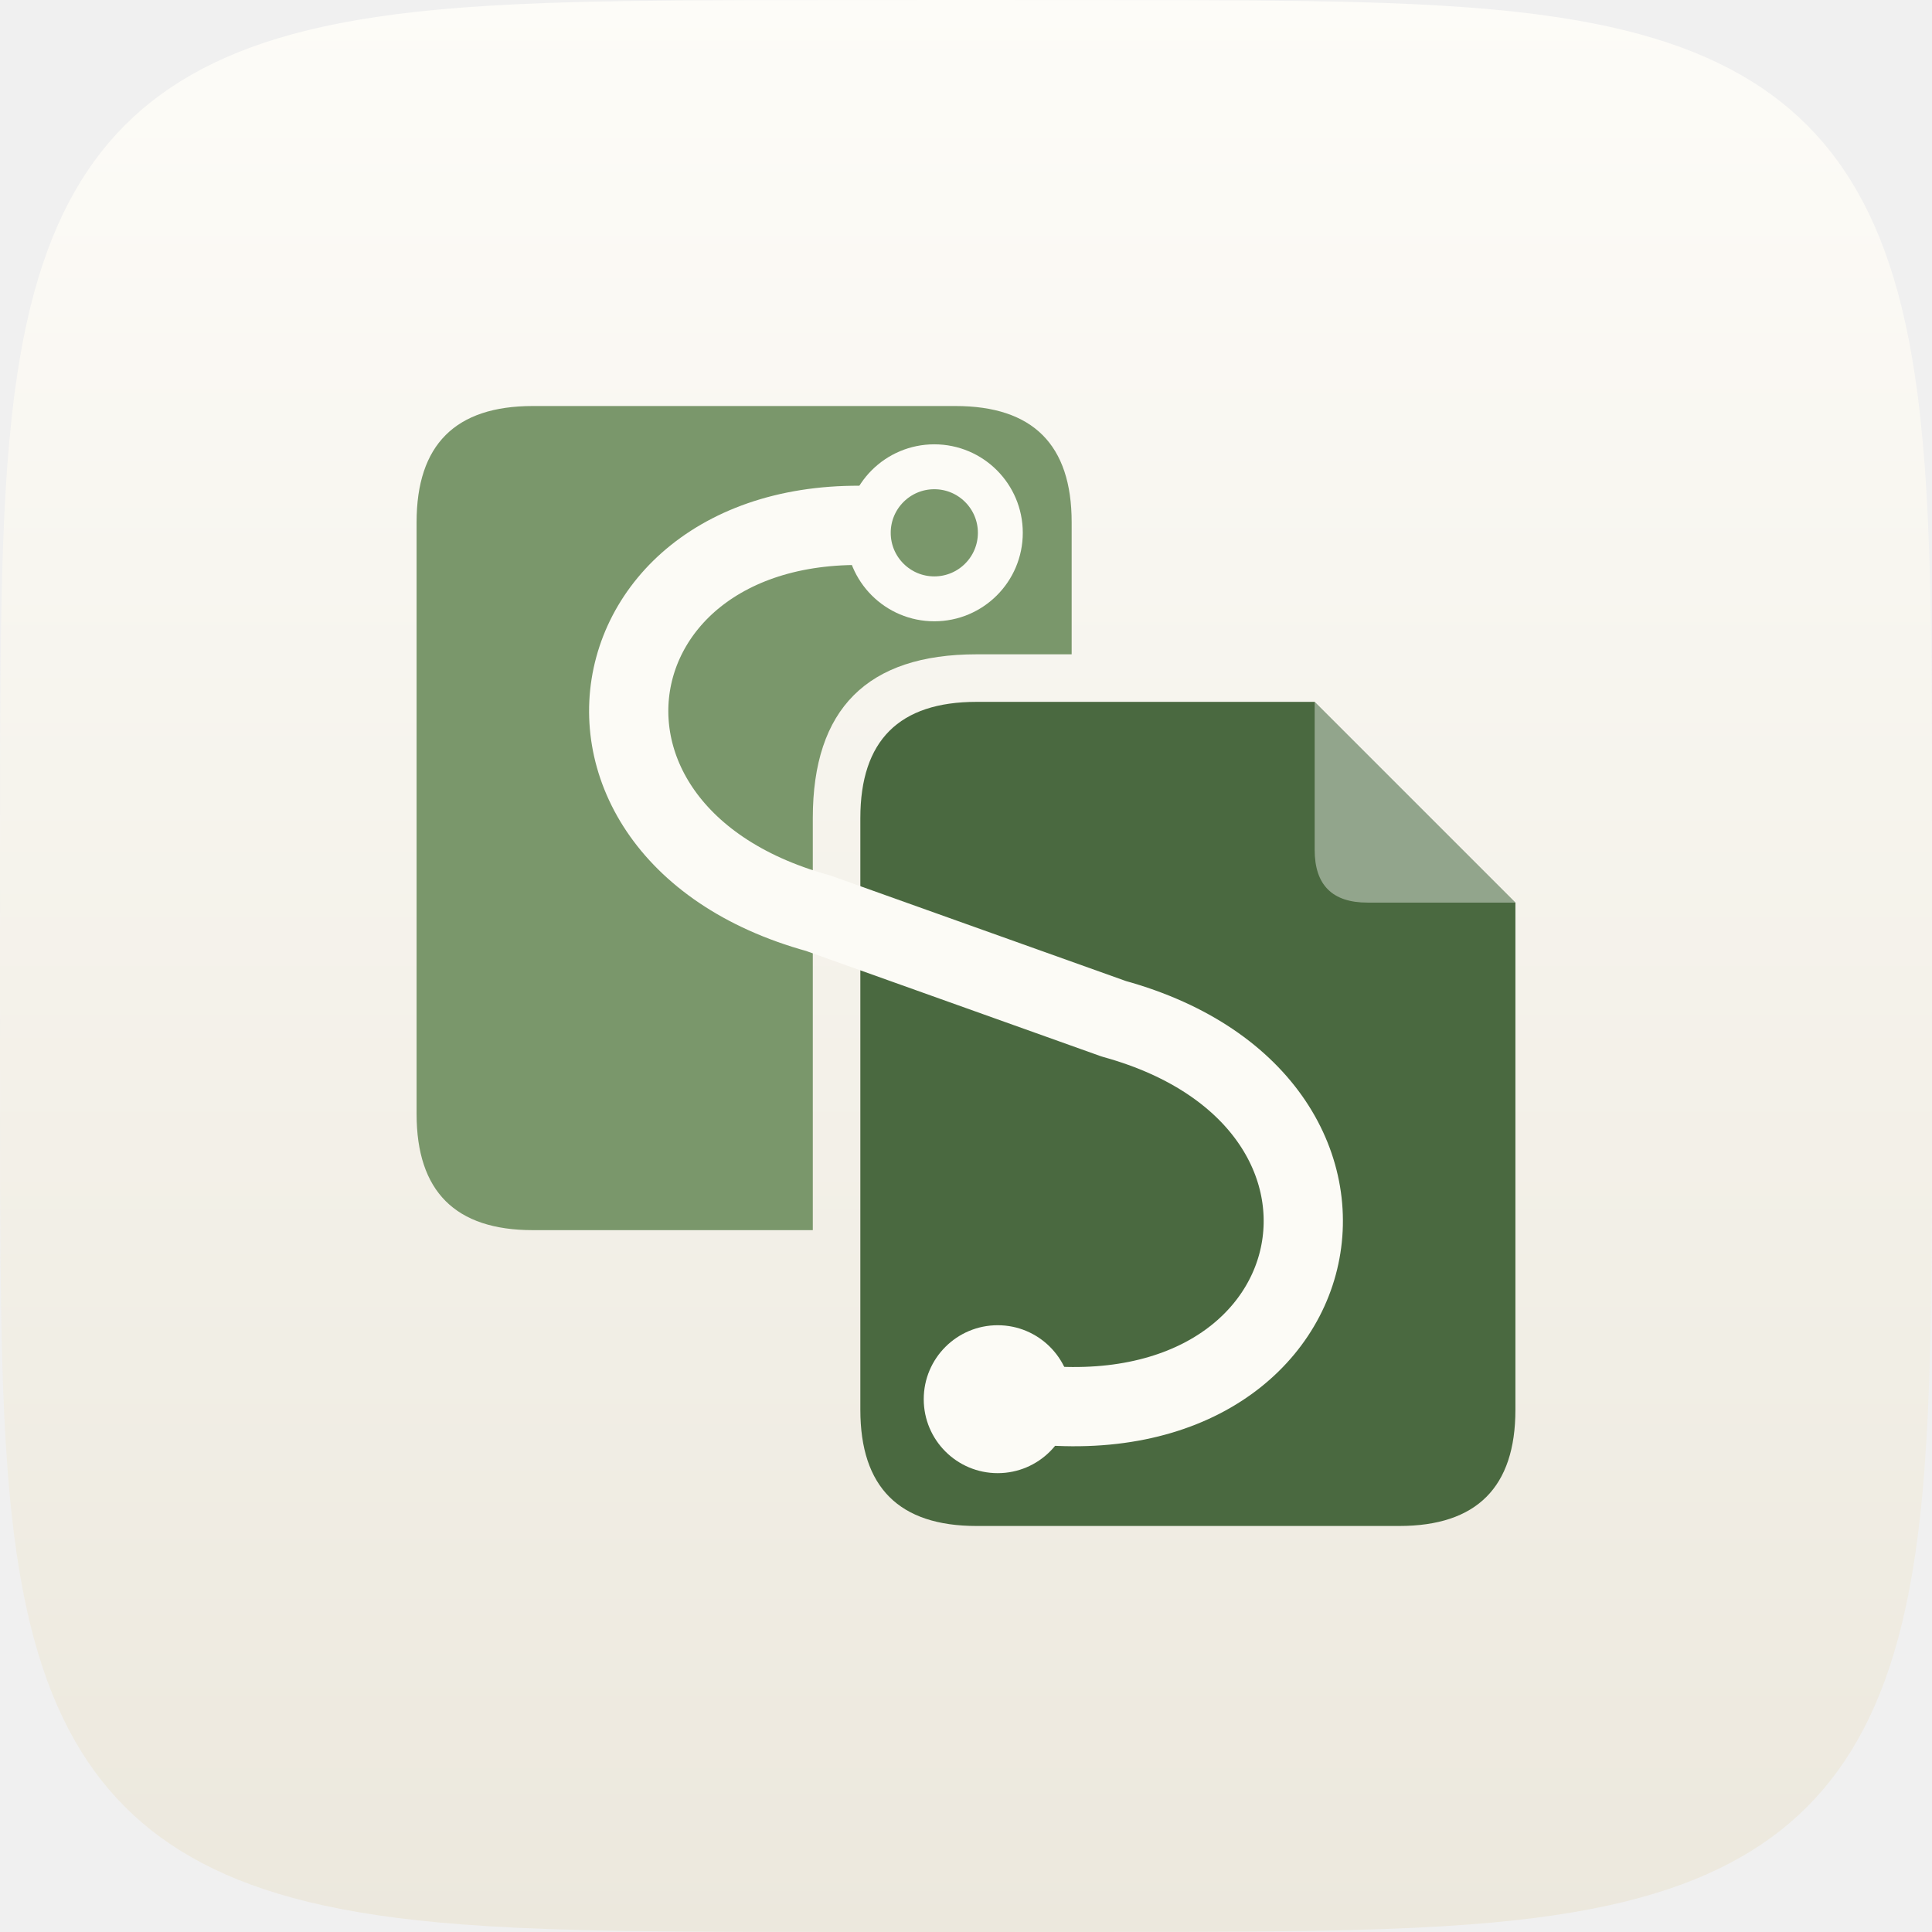
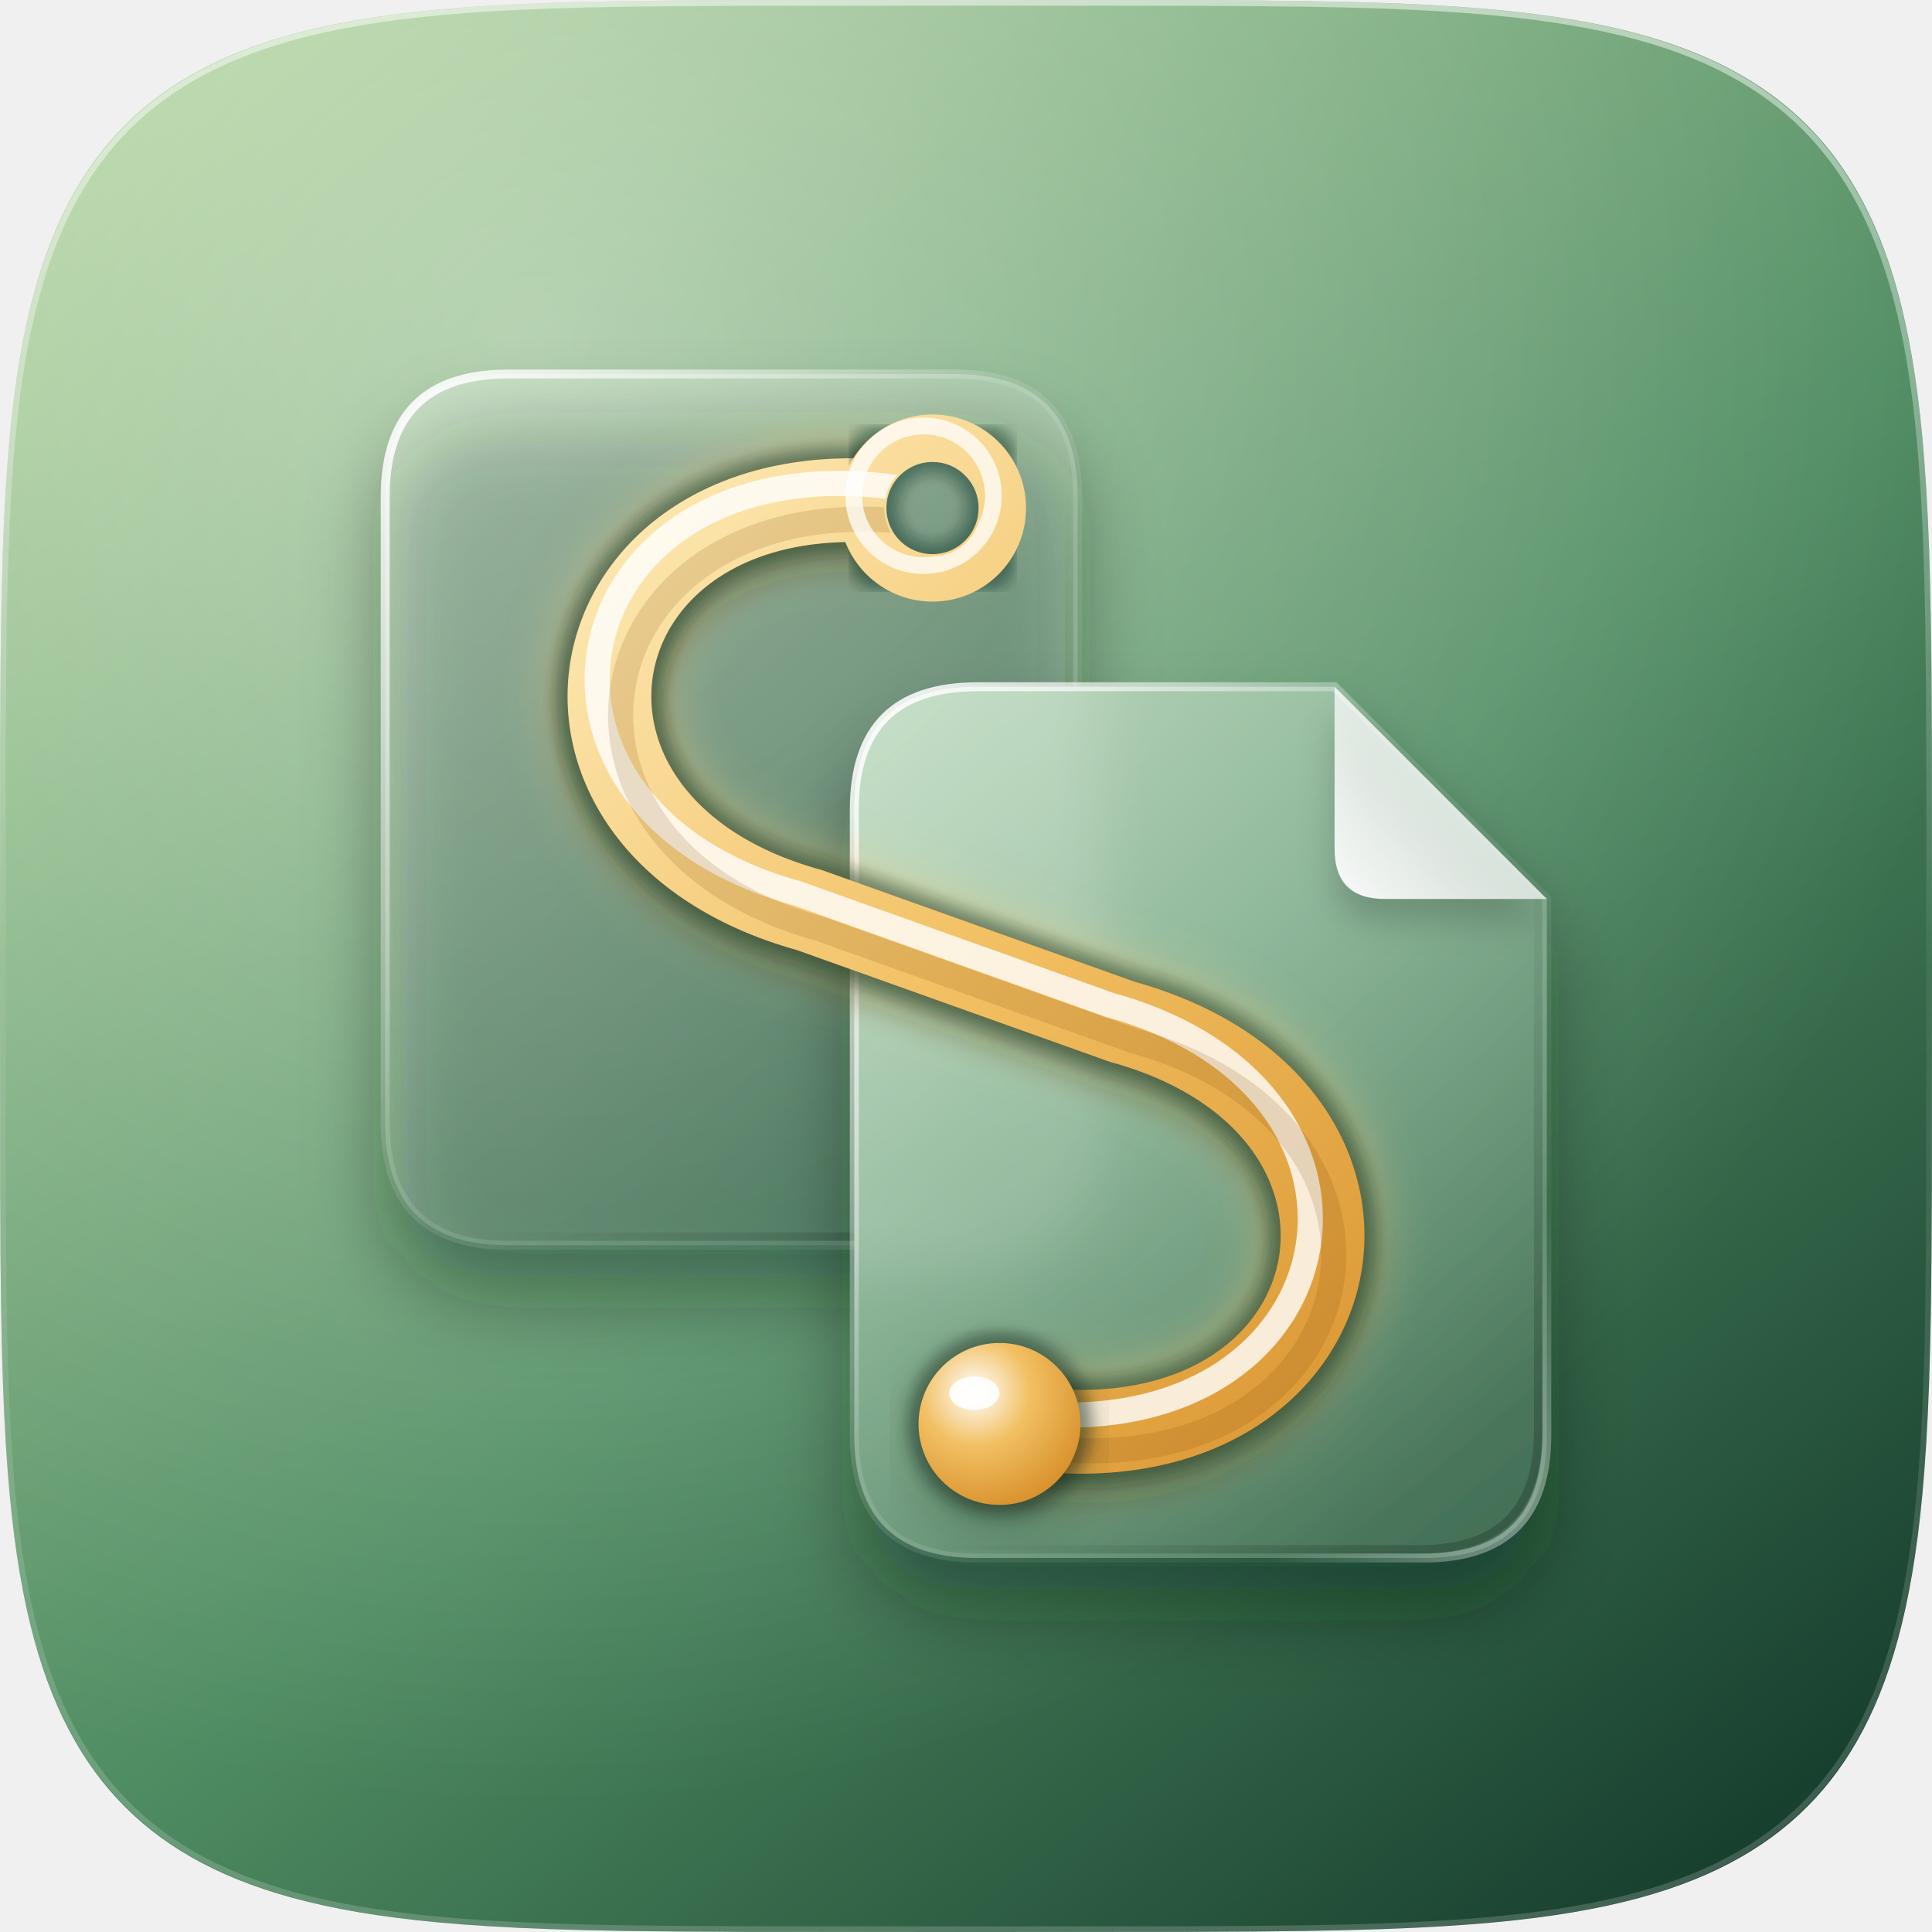
<svg xmlns="http://www.w3.org/2000/svg" width="1024" height="1024" fill="none" viewBox="0 0 1024 1024">
  <defs>
-     <linearGradient id="ariadshift-app-icon__a" x1="0" x2="0" y1="0" y2="1">
-       <stop offset="0" stop-color="#fdfcf8" />
-       <stop offset="1" stop-color="#ece8dd" />
+     <linearGradient id="ariadshift-app-icon__b" x1=".1" x2=".9" y1="0" y2="1">
+       <stop offset="0" stop-color="#a8ce94" />
+       <stop offset=".55" stop-color="#4f8c62" />
+       <stop offset="1" stop-color="#143a2b" />
    </linearGradient>
+     <linearGradient id="ariadshift-app-icon__d" x1="0" x2="0" y1="0" y2="1">
+       <stop offset="0" stop-color="#fff" stop-opacity=".5" />
+       <stop offset=".5" stop-color="#fff" stop-opacity=".06" />
+       <stop offset="1" stop-color="#fff" stop-opacity=".18" />
+     </linearGradient>
+     <linearGradient id="ariadshift-app-icon__f" x1="0" x2=".7" y1="0" y2="1">
+       <stop offset="0" stop-color="#f4fff2" stop-opacity=".36" />
+       <stop offset="1" stop-color="#f4fff2" stop-opacity=".1" />
+     </linearGradient>
+     <linearGradient id="ariadshift-app-icon__l" x1="0" x2=".7" y1="0" y2="1">
+       <stop offset="0" stop-color="#f4fff2" stop-opacity=".44" />
+       <stop offset="1" stop-color="#f4fff2" stop-opacity=".12" />
+     </linearGradient>
+     <linearGradient id="ariadshift-app-icon__g" x1="0" x2="1" y1="0" y2="1">
+       <stop offset="0" stop-color="#fff" stop-opacity=".95" />
+       <stop offset=".45" stop-color="#fff" stop-opacity=".12" />
+       <stop offset=".8" stop-color="#fff" stop-opacity=".05" />
+       <stop offset="1" stop-color="#fff" stop-opacity=".45" />
+     </linearGradient>
+     <linearGradient id="ariadshift-app-icon__h" x1="0" x2="1" y1="0" y2="1">
+       <stop offset=".55" stop-opacity="0" />
+       <stop offset="1" stop-opacity=".22" />
+     </linearGradient>
+     <linearGradient id="ariadshift-app-icon__o" x1="0" x2="1" y1="1" y2="0">
+       <stop offset="0" stop-color="#fff" stop-opacity=".95" />
+       <stop offset="1" stop-color="#fff" stop-opacity=".45" />
+     </linearGradient>
+     <linearGradient id="ariadshift-app-icon__s" x1="40" x2="216" y1="40" y2="216" gradientUnits="userSpaceOnUse">
+       <stop offset="0" stop-color="#fff1c4" />
+       <stop offset=".5" stop-color="#f2c063" />
+       <stop offset="1" stop-color="#d8912c" />
+     </linearGradient>
+     <filter id="ariadshift-app-icon__e" width="160%" height="170%" x="-30%" y="-30%">
+       <feGaussianBlur stdDeviation="7" />
+       <feOffset dy="9" />
+       <feComponentTransfer>
+         <feFuncA slope=".4" type="linear" />
+       </feComponentTransfer>
+     </filter>
+     <filter id="ariadshift-app-icon__k" width="100%" height="100%" x="0" y="0">
+       <feGaussianBlur stdDeviation="17.8" />
+     </filter>
+     <filter id="ariadshift-app-icon__q" width="140%" height="140%" x="-20%" y="-20%">
+       <feGaussianBlur stdDeviation="5" />
+     </filter>
+     <filter id="ariadshift-app-icon__r" width="120%" height="120%" x="-10%" y="-10%">
+       <feGaussianBlur stdDeviation="1.2" />
+     </filter>
+     <filter id="ariadshift-app-icon__n" width="140%" height="150%" x="-20%" y="-20%">
+       <feGaussianBlur stdDeviation="3" />
+       <feOffset dy="4" />
+     </filter>
+     <clipPath id="ariadshift-app-icon__a">
+       <path d="m1024 512-.06 116.21-.19 37.11-.31 26.96-.43 21.92-.55 18.8-.68 16.62-.81 14.98-.93 13.7-1.05 12.65-1.18 11.79-1.31 11.04-1.44 10.4-1.56 9.83-1.69 9.32-1.82 8.87-1.95 8.46-2.08 8.08-2.22 7.73-2.35 7.41-2.49 7.11-2.62 6.82-2.76 6.55-2.91 6.31-3.05 6.06-3.19 5.83-3.34 5.62-3.49 5.41-3.64 5.2-3.8 5.01-3.96 4.82-4.13 4.64-4.29 4.46-4.46 4.29-4.64 4.13-4.82 3.96-5.01 3.8-5.2 3.64-5.41 3.49-5.62 3.34-5.83 3.19-6.06 3.05-6.31 2.91-6.55 2.76-6.82 2.62-7.11 2.49-7.41 2.35-7.73 2.22-8.08 2.08-8.46 1.95-8.87 1.82-9.32 1.69-9.83 1.56-10.4 1.44-11.04 1.31-11.79 1.18-12.65 1.05-13.7.93-14.98.81-16.62.68-18.8.55-21.92.43-26.96.31-37.11.19L512 1024l-116.21-.06-37.11-.19-26.96-.31-21.92-.43-18.8-.55-16.62-.68-14.98-.81-13.7-.93-12.65-1.05-11.79-1.18-11.04-1.31-10.4-1.44-9.83-1.56-9.32-1.69-8.87-1.82-8.46-1.95-8.08-2.08-7.73-2.22-7.41-2.35-7.11-2.49-6.82-2.62-6.55-2.76-6.31-2.91-6.06-3.05-5.83-3.19-5.62-3.34-5.41-3.49-5.2-3.64-5.01-3.8-4.82-3.96-4.64-4.13-4.46-4.29-4.29-4.46-4.13-4.64-3.96-4.82-3.8-5.01-3.64-5.2-3.49-5.41-3.34-5.62-3.19-5.83-3.05-6.06-2.91-6.31-2.76-6.55-2.62-6.82-2.49-7.11-2.35-7.41-2.22-7.73-2.08-8.08-1.95-8.46-1.82-8.87-1.69-9.32-1.56-9.83-1.44-10.4-1.31-11.04-1.18-11.79-1.05-12.65-.93-13.7-.81-14.98L1.54 733l-.55-18.8-.43-21.92-.31-26.96-.19-37.11L0 512l.06-116.21.19-37.11.31-26.96.43-21.92.55-18.8.68-16.62.81-14.98.93-13.7 1.05-12.65 1.18-11.79 1.31-11.04 1.44-10.4 1.56-9.83 1.69-9.32 1.82-8.87 1.95-8.46 2.08-8.08 2.22-7.73 2.35-7.41 2.49-7.11 2.62-6.82 2.76-6.55 2.91-6.31 3.05-6.06 3.19-5.83 3.34-5.62 3.49-5.41 3.64-5.2 3.8-5.01 3.96-4.82 4.13-4.64 4.29-4.46 4.46-4.29 4.64-4.13 4.82-3.96 5.01-3.8 5.2-3.64 5.41-3.49 5.62-3.34 5.83-3.19 6.06-3.05 6.31-2.91 6.55-2.76 6.82-2.62 7.11-2.49 7.41-2.35 7.73-2.22 8.08-2.08 8.46-1.95 8.87-1.82 9.32-1.69 9.83-1.56 10.4-1.44 11.04-1.31 11.79-1.18 12.65-1.05 13.7-.93 14.98-.81L291 1.54l18.8-.55 21.92-.43 26.96-.31 37.11-.19L512 0l116.21.06 37.11.19 26.96.31 21.92.43 18.8.55 16.62.68 14.98.81 13.7.93 12.65 1.05 11.79 1.18 11.04 1.31 10.4 1.44 9.83 1.56 9.32 1.69 8.87 1.82 8.46 1.95 8.08 2.08 7.73 2.22 7.41 2.35 7.11 2.49 6.82 2.62 6.55 2.76 6.31 2.91 6.06 3.05 5.83 3.19 5.62 3.34 5.41 3.49 5.2 3.64 5.01 3.8 4.82 3.96 4.64 4.13 4.46 4.29 4.29 4.46 4.13 4.64 3.96 4.82 3.8 5.01 3.64 5.2 3.49 5.41 3.34 5.62 3.19 5.83 3.05 6.06 2.91 6.31 2.76 6.55 2.62 6.82 2.49 7.11 2.35 7.41 2.22 7.73 2.08 8.08 1.95 8.46 1.82 8.87 1.69 9.32 1.56 9.83 1.44 10.4 1.31 11.04 1.18 11.79 1.05 12.65.93 13.7.81 14.98.68 16.62.55 18.8.43 21.92.31 26.96.19 37.11Z" />
+     </clipPath>
+     <clipPath id="ariadshift-app-icon__j">
+       <path d="M517.92 364h189.44l112.48 112.48v284.16q0 65.12-65.12 65.12h-236.8q-65.12 0-65.12-65.12V429.12q0-65.12 65.12-65.12" />
+     </clipPath>
+     <clipPath id="ariadshift-app-icon__i">
+       <path d="M46 22h80q22 0 22 22v112q0 22-22 22H46q-22 0-22-22V44q0-22 22-22" />
+     </clipPath>
+     <clipPath id="ariadshift-app-icon__m">
+       <path d="M130 78h64l38 38v96q0 22-22 22h-80q-22 0-22-22V100q0-22 22-22" />
+     </clipPath>
+     <radialGradient id="ariadshift-app-icon__c" cx=".28" cy=".18" r=".75">
+       <stop offset="0" stop-color="#fff" stop-opacity=".38" />
+       <stop offset="1" stop-color="#fff" stop-opacity="0" />
+     </radialGradient>
+     <radialGradient id="ariadshift-app-icon__u" cx=".35" cy=".3" r=".75">
+       <stop offset="0" stop-color="#fff" />
+       <stop offset=".45" stop-color="#f2c063" />
+       <stop offset="1" stop-color="#d8912c" />
+     </radialGradient>
+     <mask id="ariadshift-app-icon__t" width="296" height="296" x="-20" y="-20" maskUnits="userSpaceOnUse">
+       <path stroke="#fff" stroke-linecap="round" stroke-width="15" d="M122 46c-64-12-80 56-22 72l56 20c58 16 42 84-22 72" />
+       <circle cx="122" cy="46" r="12.5" stroke="#fff" stroke-width="8.5" />
+       <circle cx="122" cy="46" r="8.65" fill="#000" />
+     </mask>
+     <mask id="ariadshift-app-icon__p" width="296" height="296" x="-20" y="-20" maskUnits="userSpaceOnUse">
+       <path fill="#fff" d="M-20-20h296v296H-20z" />
+       <circle cx="122" cy="46" r="8.65" fill="#000" />
+     </mask>
  </defs>
-   <path fill="url(#ariadshift-app-icon__a)" d="m1024 512-.06 116.21-.19 37.11-.31 26.96-.43 21.92-.55 18.8-.68 16.62-.81 14.98-.93 13.7-1.05 12.65-1.18 11.79-1.31 11.04-1.44 10.4-1.56 9.83-1.69 9.32-1.82 8.87-1.95 8.46-2.08 8.08-2.22 7.73-2.35 7.41-2.49 7.11-2.62 6.82-2.76 6.55-2.91 6.31-3.05 6.06-3.19 5.83-3.34 5.62-3.49 5.41-3.64 5.2-3.8 5.01-3.96 4.82-4.13 4.64-4.29 4.46-4.46 4.29-4.64 4.13-4.82 3.96-5.01 3.8-5.2 3.64-5.41 3.49-5.62 3.34-5.83 3.19-6.06 3.05-6.31 2.91-6.55 2.76-6.82 2.62-7.11 2.49-7.41 2.35-7.73 2.22-8.08 2.08-8.46 1.95-8.87 1.82-9.32 1.69-9.83 1.56-10.4 1.44-11.04 1.31-11.79 1.18-12.65 1.05-13.7.93-14.98.81-16.62.68-18.8.55-21.92.43-26.96.31-37.11.19L512 1024l-116.21-.06-37.11-.19-26.96-.31-21.92-.43-18.8-.55-16.62-.68-14.98-.81-13.7-.93-12.65-1.05-11.79-1.18-11.04-1.31-10.4-1.44-9.83-1.56-9.32-1.69-8.87-1.82-8.46-1.95-8.08-2.08-7.73-2.22-7.41-2.35-7.11-2.49-6.82-2.62-6.55-2.76-6.31-2.91-6.06-3.05-5.83-3.19-5.62-3.34-5.41-3.49-5.2-3.64-5.01-3.8-4.82-3.96-4.64-4.13-4.46-4.29-4.29-4.46-4.13-4.64-3.96-4.82-3.8-5.01-3.64-5.2-3.49-5.41-3.34-5.62-3.19-5.83-3.05-6.06-2.91-6.31-2.76-6.55-2.62-6.82-2.49-7.11-2.35-7.41-2.22-7.73-2.08-8.08-1.95-8.46-1.82-8.87-1.69-9.32-1.56-9.83-1.44-10.4-1.31-11.04-1.18-11.79-1.05-12.65-.93-13.7-.81-14.98L1.54 733l-.55-18.8-.43-21.92-.31-26.96-.19-37.11L0 512l.06-116.21.19-37.11.31-26.96.43-21.92.55-18.8.68-16.62.81-14.98.93-13.7 1.05-12.65 1.18-11.79 1.31-11.04 1.44-10.4 1.56-9.83 1.69-9.32 1.82-8.87 1.95-8.46 2.08-8.08 2.22-7.73 2.35-7.41 2.49-7.11 2.62-6.82 2.76-6.55 2.91-6.31 3.05-6.06 3.19-5.83 3.34-5.62 3.49-5.41 3.64-5.2 3.8-5.01 3.96-4.82 4.13-4.64 4.29-4.46 4.46-4.29 4.64-4.13 4.82-3.96 5.01-3.8 5.2-3.64 5.41-3.49 5.62-3.34 5.83-3.19 6.06-3.05 6.31-2.91 6.55-2.76 6.82-2.62 7.11-2.49 7.41-2.35 7.73-2.22 8.08-2.08 8.46-1.95 8.87-1.82 9.32-1.69 9.83-1.56 10.4-1.44 11.04-1.31 11.79-1.18 12.65-1.05 13.7-.93 14.98-.81L291 1.54l18.8-.55 21.92-.43 26.96-.31 37.11-.19L512 0l116.21.06 37.11.19 26.96.31 21.92.43 18.8.55 16.62.68 14.98.81 13.7.93 12.65 1.05 11.79 1.18 11.04 1.31 10.4 1.44 9.83 1.56 9.32 1.69 8.87 1.82 8.46 1.95 8.08 2.08 7.73 2.22 7.41 2.35 7.11 2.49 6.82 2.62 6.55 2.76 6.31 2.91 6.06 3.05 5.83 3.19 5.62 3.34 5.41 3.49 5.2 3.64 5.01 3.8 4.82 3.96 4.64 4.13 4.46 4.29 4.29 4.46 4.13 4.64 3.96 4.82 3.8 5.01 3.64 5.2 3.49 5.41 3.34 5.62 3.19 5.83 3.05 6.06 2.91 6.31 2.76 6.55 2.62 6.82 2.49 7.11 2.35 7.41 2.22 7.73 2.08 8.08 1.95 8.46 1.82 8.87 1.69 9.32 1.56 9.83 1.44 10.4 1.31 11.04 1.18 11.79 1.05 12.65.93 13.7.81 14.98.68 16.62.55 18.8.43 21.92.31 26.96.19 37.11Z" />
-   <g transform="matrix(2.8 0 0 2.8 153.6 153.6)">
-     <mask id="ariadshift-app-icon__b" width="256" height="256" x="0" y="0" maskUnits="userSpaceOnUse">
-       <path fill="#fff" d="M0 0h256v256H0z" />
-       <path fill="#000" d="M130 69h73l38 38v105q0 31-31 31h-80q-31 0-31-31V100q0-31 31-31" />
-     </mask>
-     <path fill="#7a976b" d="M46 22h80q22 0 22 22v112q0 22-22 22H46q-22 0-22-22V44q0-22 22-22" mask="url(#ariadshift-app-icon__b)" />
-     <path fill="#4a6940" d="M130 78h64l38 38v96q0 22-22 22h-80q-22 0-22-22V100q0-22 22-22" />
-     <path fill="#fff" d="M194 78v28q0 10 10 10h28Z" opacity=".4" />
-     <path stroke="#fcfbf6" stroke-linecap="round" stroke-linejoin="round" stroke-width="15" d="M122 46c-64-12-80 56-22 72l56 20c58 16 42 84-22 72" />
-     <circle cx="122" cy="46" r="12.5" fill="#7a976b" stroke="#fcfbf6" stroke-width="8.5" />
-     <circle cx="134" cy="210" r="14" fill="#fcfbf6" />
+   <g clip-path="url(#ariadshift-app-icon__a)">
+     <path fill="url(#ariadshift-app-icon__b)" d="M0 0h1024v1024H0z" />
+     <path fill="url(#ariadshift-app-icon__c)" d="M0 0h1024v1024H0z" />
+   </g>
+   <path stroke="url(#ariadshift-app-icon__d)" stroke-width="3" d="m1022.5 512-.06 115.87-.19 37-.3 26.88-.43 21.86-.56 18.75-.68 16.56-.8 14.94-.93 13.66-1.05 12.61-1.18 11.75-1.3 11.01-1.43 10.37-1.56 9.8-1.68 9.3-1.82 8.85-1.94 8.43-2.08 8.06-2.21 7.71-2.34 7.38-2.48 7.09-2.62 6.8-2.76 6.54-2.89 6.28-3.04 6.04-3.18 5.82-3.33 5.6-3.48 5.39-3.64 5.19-3.79 4.99-3.94 4.81-4.12 4.63-4.27 4.45-4.45 4.27-4.63 4.12-4.81 3.94-4.99 3.79-5.19 3.64-5.39 3.48-5.6 3.33-5.82 3.18-6.04 3.04-6.28 2.89-6.54 2.76-6.8 2.62-7.09 2.48-7.38 2.34-7.71 2.21-8.06 2.08-8.43 1.94-8.85 1.82-9.3 1.68-9.8 1.56-10.37 1.43-11.01 1.3-11.75 1.18-12.61 1.05-13.66.93-14.94.8-16.56.68-18.75.56-21.86.43-26.88.3-37 .19-115.87.06-115.87-.06-37-.19-26.88-.3-21.86-.43-18.75-.56-16.56-.68-14.94-.8-13.66-.93-12.61-1.05-11.75-1.18-11.01-1.3-10.37-1.43-9.8-1.56-9.3-1.68-8.85-1.82-8.43-1.94-8.06-2.08-7.71-2.21-7.38-2.34-7.09-2.48-6.8-2.62-6.54-2.76-6.28-2.89-6.04-3.04-5.82-3.18-5.6-3.33-5.39-3.48-5.19-3.64-4.99-3.79-4.81-3.94-4.63-4.12-4.45-4.27-4.27-4.45-4.12-4.63-3.94-4.81-3.79-4.99-3.64-5.19-3.48-5.39-3.33-5.6-3.18-5.82-3.04-6.04-2.89-6.28-2.76-6.54-2.62-6.8-2.48-7.09-2.34-7.38-2.21-7.71-2.08-8.06-1.94-8.43-1.82-8.85-1.68-9.3-1.56-9.8-1.43-10.37-1.3-11.01-1.18-11.75-1.05-12.61-.93-13.66-.8-14.94-.68-16.56-.56-18.75-.43-21.86-.3-26.88-.19-37L1.5 512l.06-115.87.19-37 .3-26.88.43-21.86.56-18.75.68-16.56.8-14.94.93-13.66 1.05-12.61 1.18-11.75 1.3-11.01 1.43-10.37 1.56-9.8 1.68-9.3 1.82-8.85 1.94-8.43 2.08-8.06 2.21-7.71 2.34-7.38 2.48-7.09 2.62-6.8 2.76-6.54 2.89-6.28 3.04-6.04 3.18-5.82 3.33-5.6 3.48-5.39 3.64-5.19 3.79-4.99 3.94-4.81 4.12-4.63 4.27-4.45 4.45-4.27 4.63-4.12 4.81-3.94 4.99-3.79 5.19-3.64 5.39-3.48 5.6-3.33 5.82-3.18 6.04-3.04 6.28-2.89 6.54-2.76 6.8-2.62 7.09-2.48 7.38-2.34 7.71-2.21 8.06-2.08 8.43-1.94 8.85-1.82 9.3-1.68 9.8-1.56 10.37-1.43 11.01-1.3 11.75-1.18 12.61-1.05 13.66-.93 14.94-.8 16.56-.68 18.75-.56 21.86-.43 26.88-.3 37-.19L512 1.5l115.87.06 37 .19 26.88.3 21.86.43 18.75.56 16.56.68 14.94.8 13.66.93 12.61 1.05 11.75 1.18 11.01 1.3 10.37 1.43 9.8 1.56 9.3 1.68 8.85 1.82 8.43 1.94 8.06 2.08 7.71 2.21 7.38 2.34 7.09 2.48 6.8 2.62 6.54 2.76 6.28 2.89 6.04 3.04 5.82 3.18 5.6 3.33 5.39 3.48 5.19 3.64 4.99 3.79 4.81 3.94 4.63 4.12 4.45 4.27 4.27 4.45 4.12 4.63 3.94 4.81 3.79 4.99 3.64 5.19 3.48 5.39 3.33 5.6 3.18 5.82 3.04 6.04 2.89 6.28 2.76 6.54 2.62 6.8 2.48 7.09 2.34 7.38 2.21 7.71 2.08 8.06 1.94 8.43 1.82 8.85 1.68 9.3 1.56 9.8 1.43 10.37 1.3 11.01 1.18 11.75 1.05 12.61.93 13.66.8 14.94.68 16.56.56 18.75.43 21.86.3 26.88.19 37Z" />
+   <path fill="#0a2216" d="M46 22h80q22 0 22 22v112q0 22-22 22H46q-22 0-22-22V44q0-22 22-22" filter="url(#ariadshift-app-icon__e)" transform="translate(133.12 133.12)scale(2.96)" />
+   <path fill="url(#ariadshift-app-icon__f)" d="M46 22h80q22 0 22 22v112q0 22-22 22H46q-22 0-22-22V44q0-22 22-22" transform="translate(133.12 133.12)scale(2.96)" />
+   <path stroke="url(#ariadshift-app-icon__g)" stroke-width="1.6" d="M46 22h80q22 0 22 22v112q0 22-22 22H46q-22 0-22-22V44q0-22 22-22Z" transform="translate(133.12 133.12)scale(2.96)" />
+   <path stroke="url(#ariadshift-app-icon__h)" stroke-width="3" d="M46 22h80q22 0 22 22v112q0 22-22 22H46q-22 0-22-22V44q0-22 22-22Z" clip-path="url(#ariadshift-app-icon__i)" transform="translate(130.752 130.752)scale(2.96)" />
+   <path fill="#0a2216" d="M130 78h64l38 38v96q0 22-22 22h-80q-22 0-22-22V100q0-22 22-22" filter="url(#ariadshift-app-icon__e)" transform="translate(133.12 133.12)scale(2.96)" />
+   <g clip-path="url(#ariadshift-app-icon__j)" filter="url(#ariadshift-app-icon__k)">
+     <path fill="url(#ariadshift-app-icon__b)" d="M0 0h1024v1024H0z" />
+     <path fill="url(#ariadshift-app-icon__c)" d="M0 0h1024v1024H0z" />
+     <path fill="url(#ariadshift-app-icon__f)" d="M46 22h80q22 0 22 22v112q0 22-22 22H46q-22 0-22-22V44q0-22 22-22" transform="translate(133.12 133.12)scale(2.96)" />
+     <path stroke="#fff" stroke-opacity=".35" stroke-width="5.92" d="M269.28 198.24h236.8q65.12 0 65.12 65.12v331.52q0 65.12-65.12 65.12h-236.8q-65.12 0-65.12-65.12V263.36q0-65.12 65.12-65.12Z" />
+   </g>
+   <g transform="translate(133.12 133.12)scale(2.96)">
+     <path fill="url(#ariadshift-app-icon__l)" d="M130 78h64l38 38v96q0 22-22 22h-80q-22 0-22-22V100q0-22 22-22" />
+     <path stroke="url(#ariadshift-app-icon__g)" stroke-width="1.6" d="M130 78h64l38 38v96q0 22-22 22h-80q-22 0-22-22V100q0-22 22-22Z" />
+     <path stroke="url(#ariadshift-app-icon__h)" stroke-width="3" d="M130 78h64l38 38v96q0 22-22 22h-80q-22 0-22-22V100q0-22 22-22Z" clip-path="url(#ariadshift-app-icon__m)" transform="translate(-.8 -.8)" />
+     <path fill="#000" d="M194 78v29q0 9 9 9h29Z" filter="url(#ariadshift-app-icon__n)" opacity=".18" />
+     <path fill="url(#ariadshift-app-icon__o)" d="M194 78v29q0 9 9 9h29Z" />
+     <g stroke-linecap="round" mask="url(#ariadshift-app-icon__p)">
+       <path stroke="#0a2216" stroke-opacity=".45" stroke-width="15" d="M122 46c-64-12-80 56-22 72l56 20c58 16 42 84-22 72" filter="url(#ariadshift-app-icon__n)" />
+       <path stroke="#ffd27a" stroke-opacity=".55" stroke-width="18" d="M122 46c-64-12-80 56-22 72l56 20c58 16 42 84-22 72" filter="url(#ariadshift-app-icon__q)" />
+       <path stroke="#0a2216" stroke-opacity=".42" stroke-width="19" d="M122 46c-64-12-80 56-22 72l56 20c58 16 42 84-22 72" filter="url(#ariadshift-app-icon__r)" />
+       <path stroke="url(#ariadshift-app-icon__s)" stroke-width="15" d="M122 46c-64-12-80 56-22 72l56 20c58 16 42 84-22 72" />
+     </g>
+     <circle cx="122" cy="46" r="12.5" stroke="#0a2216" stroke-opacity=".42" stroke-width="12.5" filter="url(#ariadshift-app-icon__r)" />
+     <circle cx="122" cy="46" r="12.5" stroke="url(#ariadshift-app-icon__s)" stroke-width="8.5" />
+     <g mask="url(#ariadshift-app-icon__t)">
+       <path stroke="#fff" stroke-linecap="round" stroke-opacity=".8" stroke-width="4.5" d="M119.8 43c-64-12-80 56-22 72l56 20c58 16 42 84-22 72" />
+       <path stroke="#7a4a0a" stroke-linecap="round" stroke-opacity=".16" stroke-width="4.5" d="M124 49.4c-64-12-80 56-22 72l56 20c58 16 42 84-22 72" />
+       <circle cx="122" cy="46" r="12.5" stroke="#fff" stroke-opacity=".75" stroke-width="3" transform="translate(-1.6 -2.2)" />
+     </g>
+     <circle cx="134" cy="213" r="14" fill="#0a2216" filter="url(#ariadshift-app-icon__q)" opacity=".35" />
+     <circle cx="134" cy="210" r="16.5" fill="#0a2216" filter="url(#ariadshift-app-icon__r)" opacity=".42" />
+     <circle cx="134" cy="210" r="14.5" fill="url(#ariadshift-app-icon__u)" />
+     <ellipse cx="129.5" cy="204.5" fill="#fff" opacity=".9" rx="4.5" ry="3" />
  </g>
</svg>
